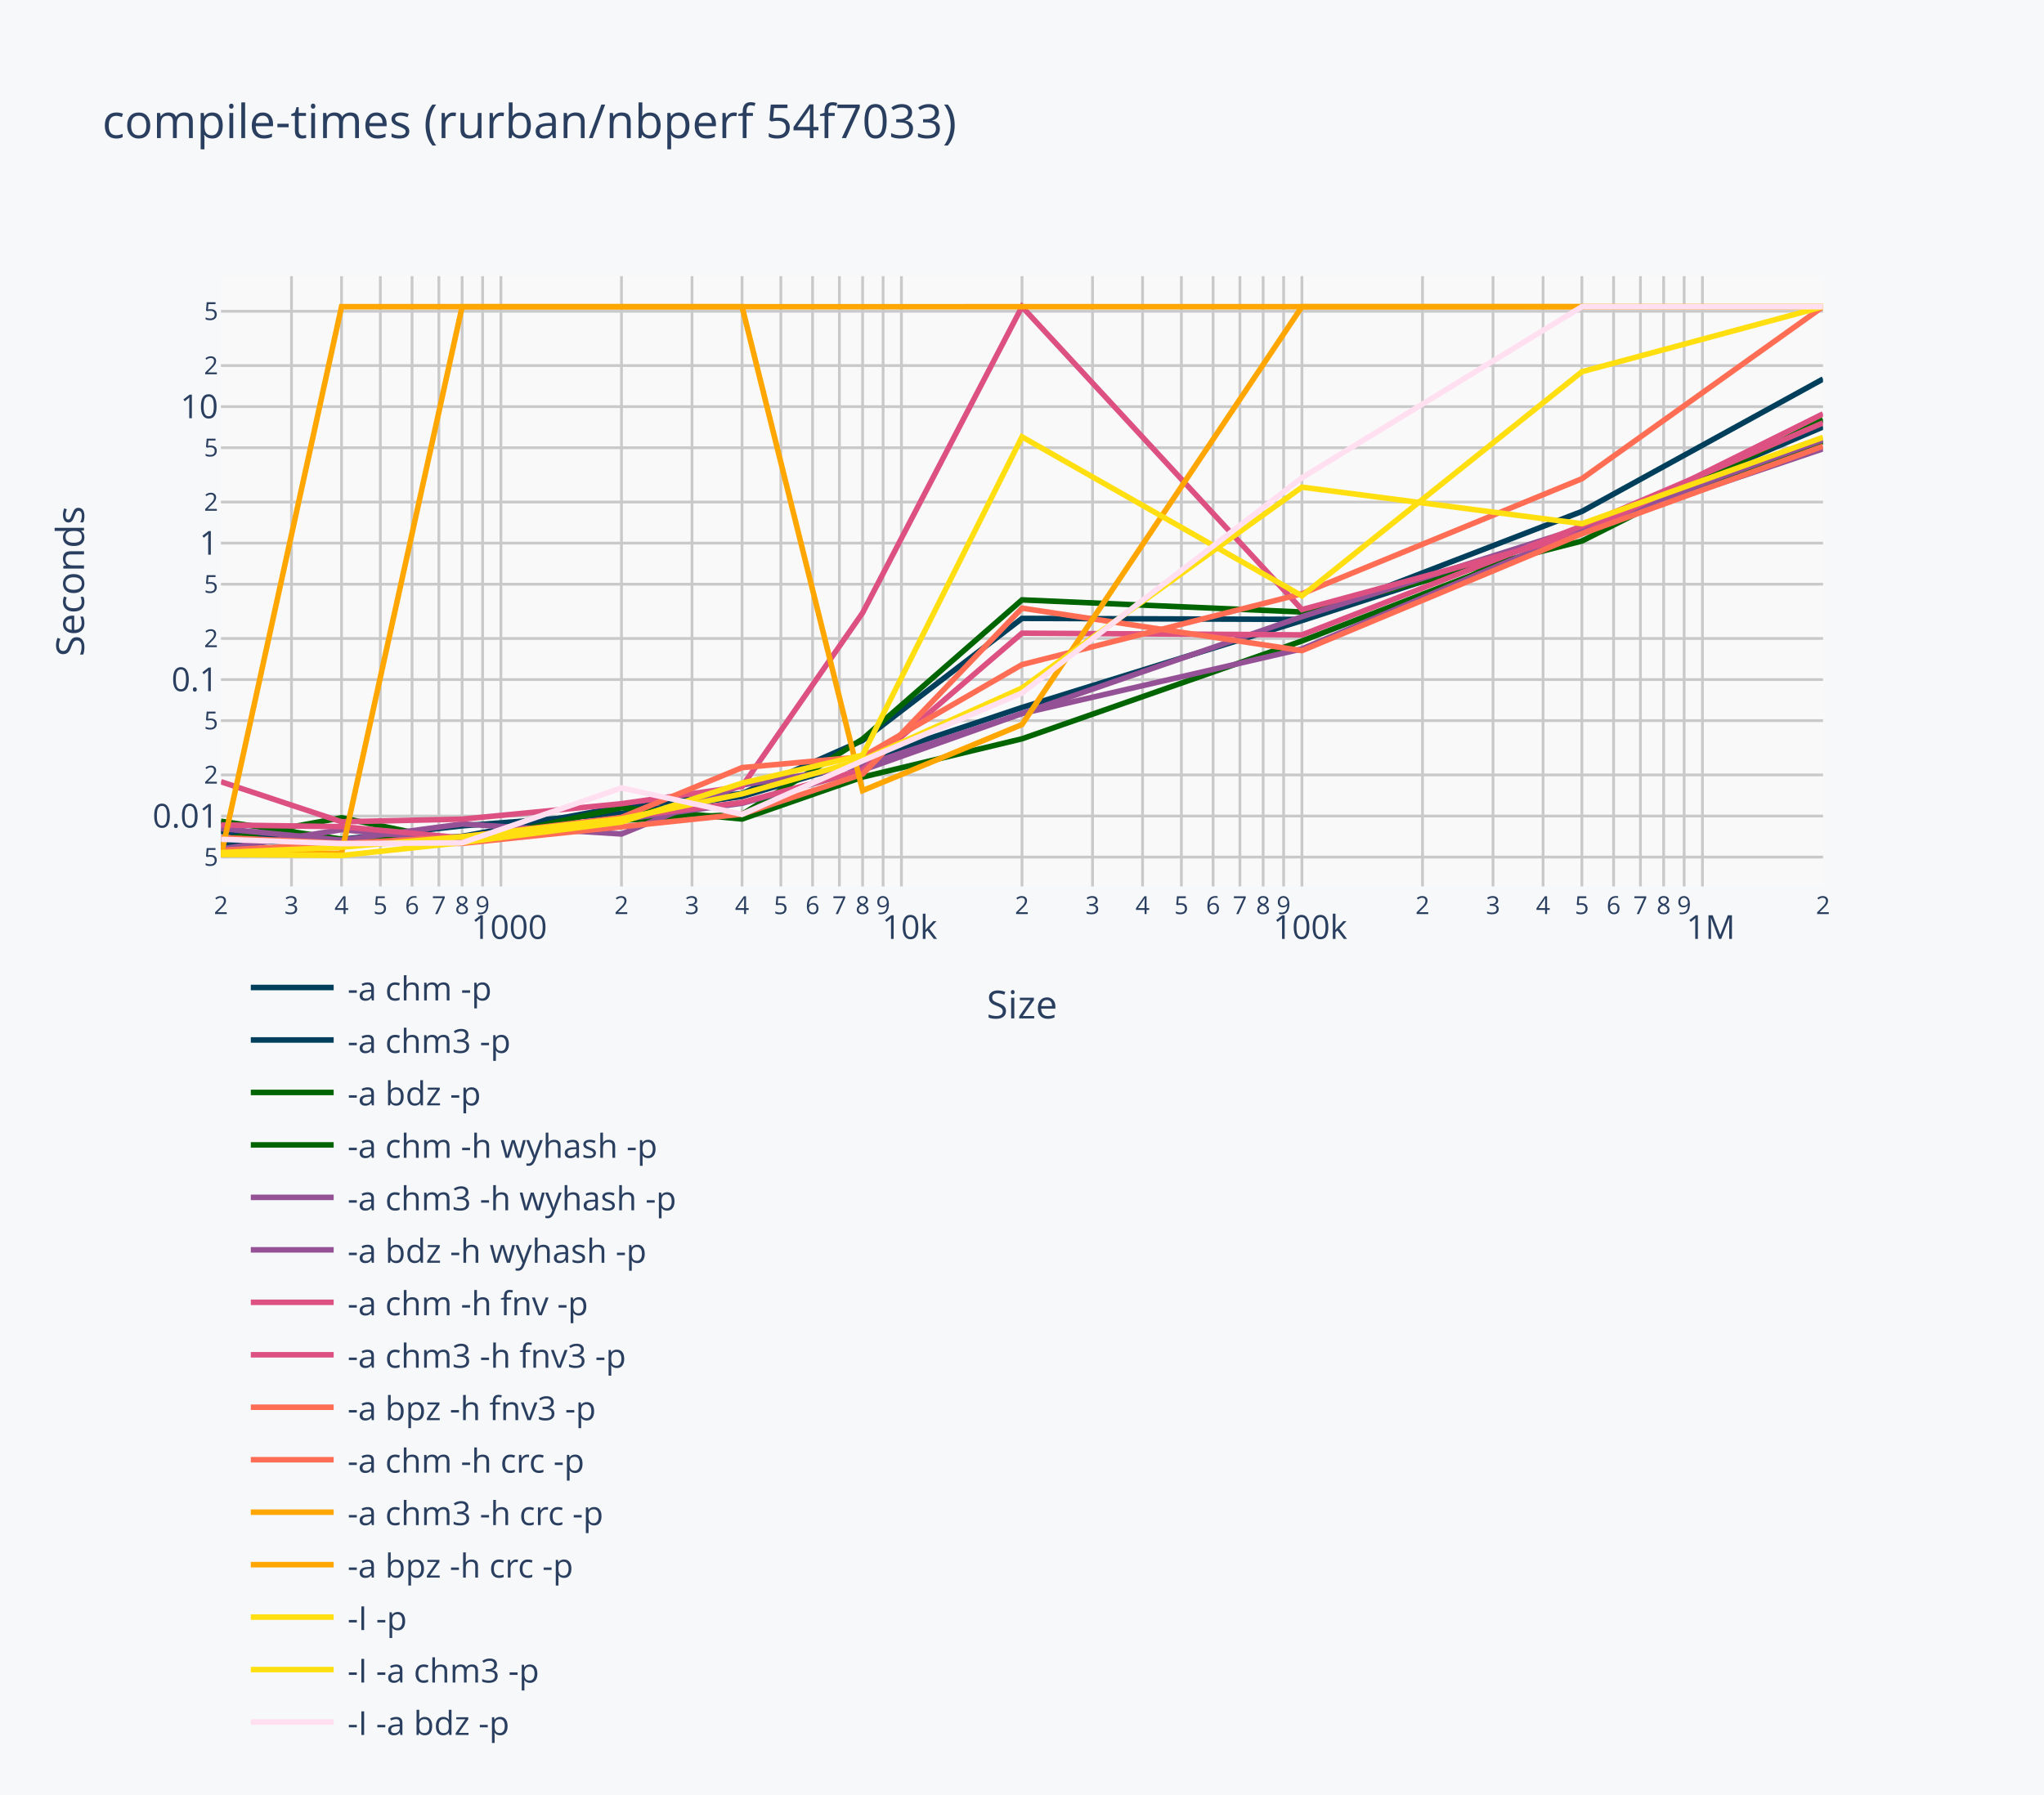
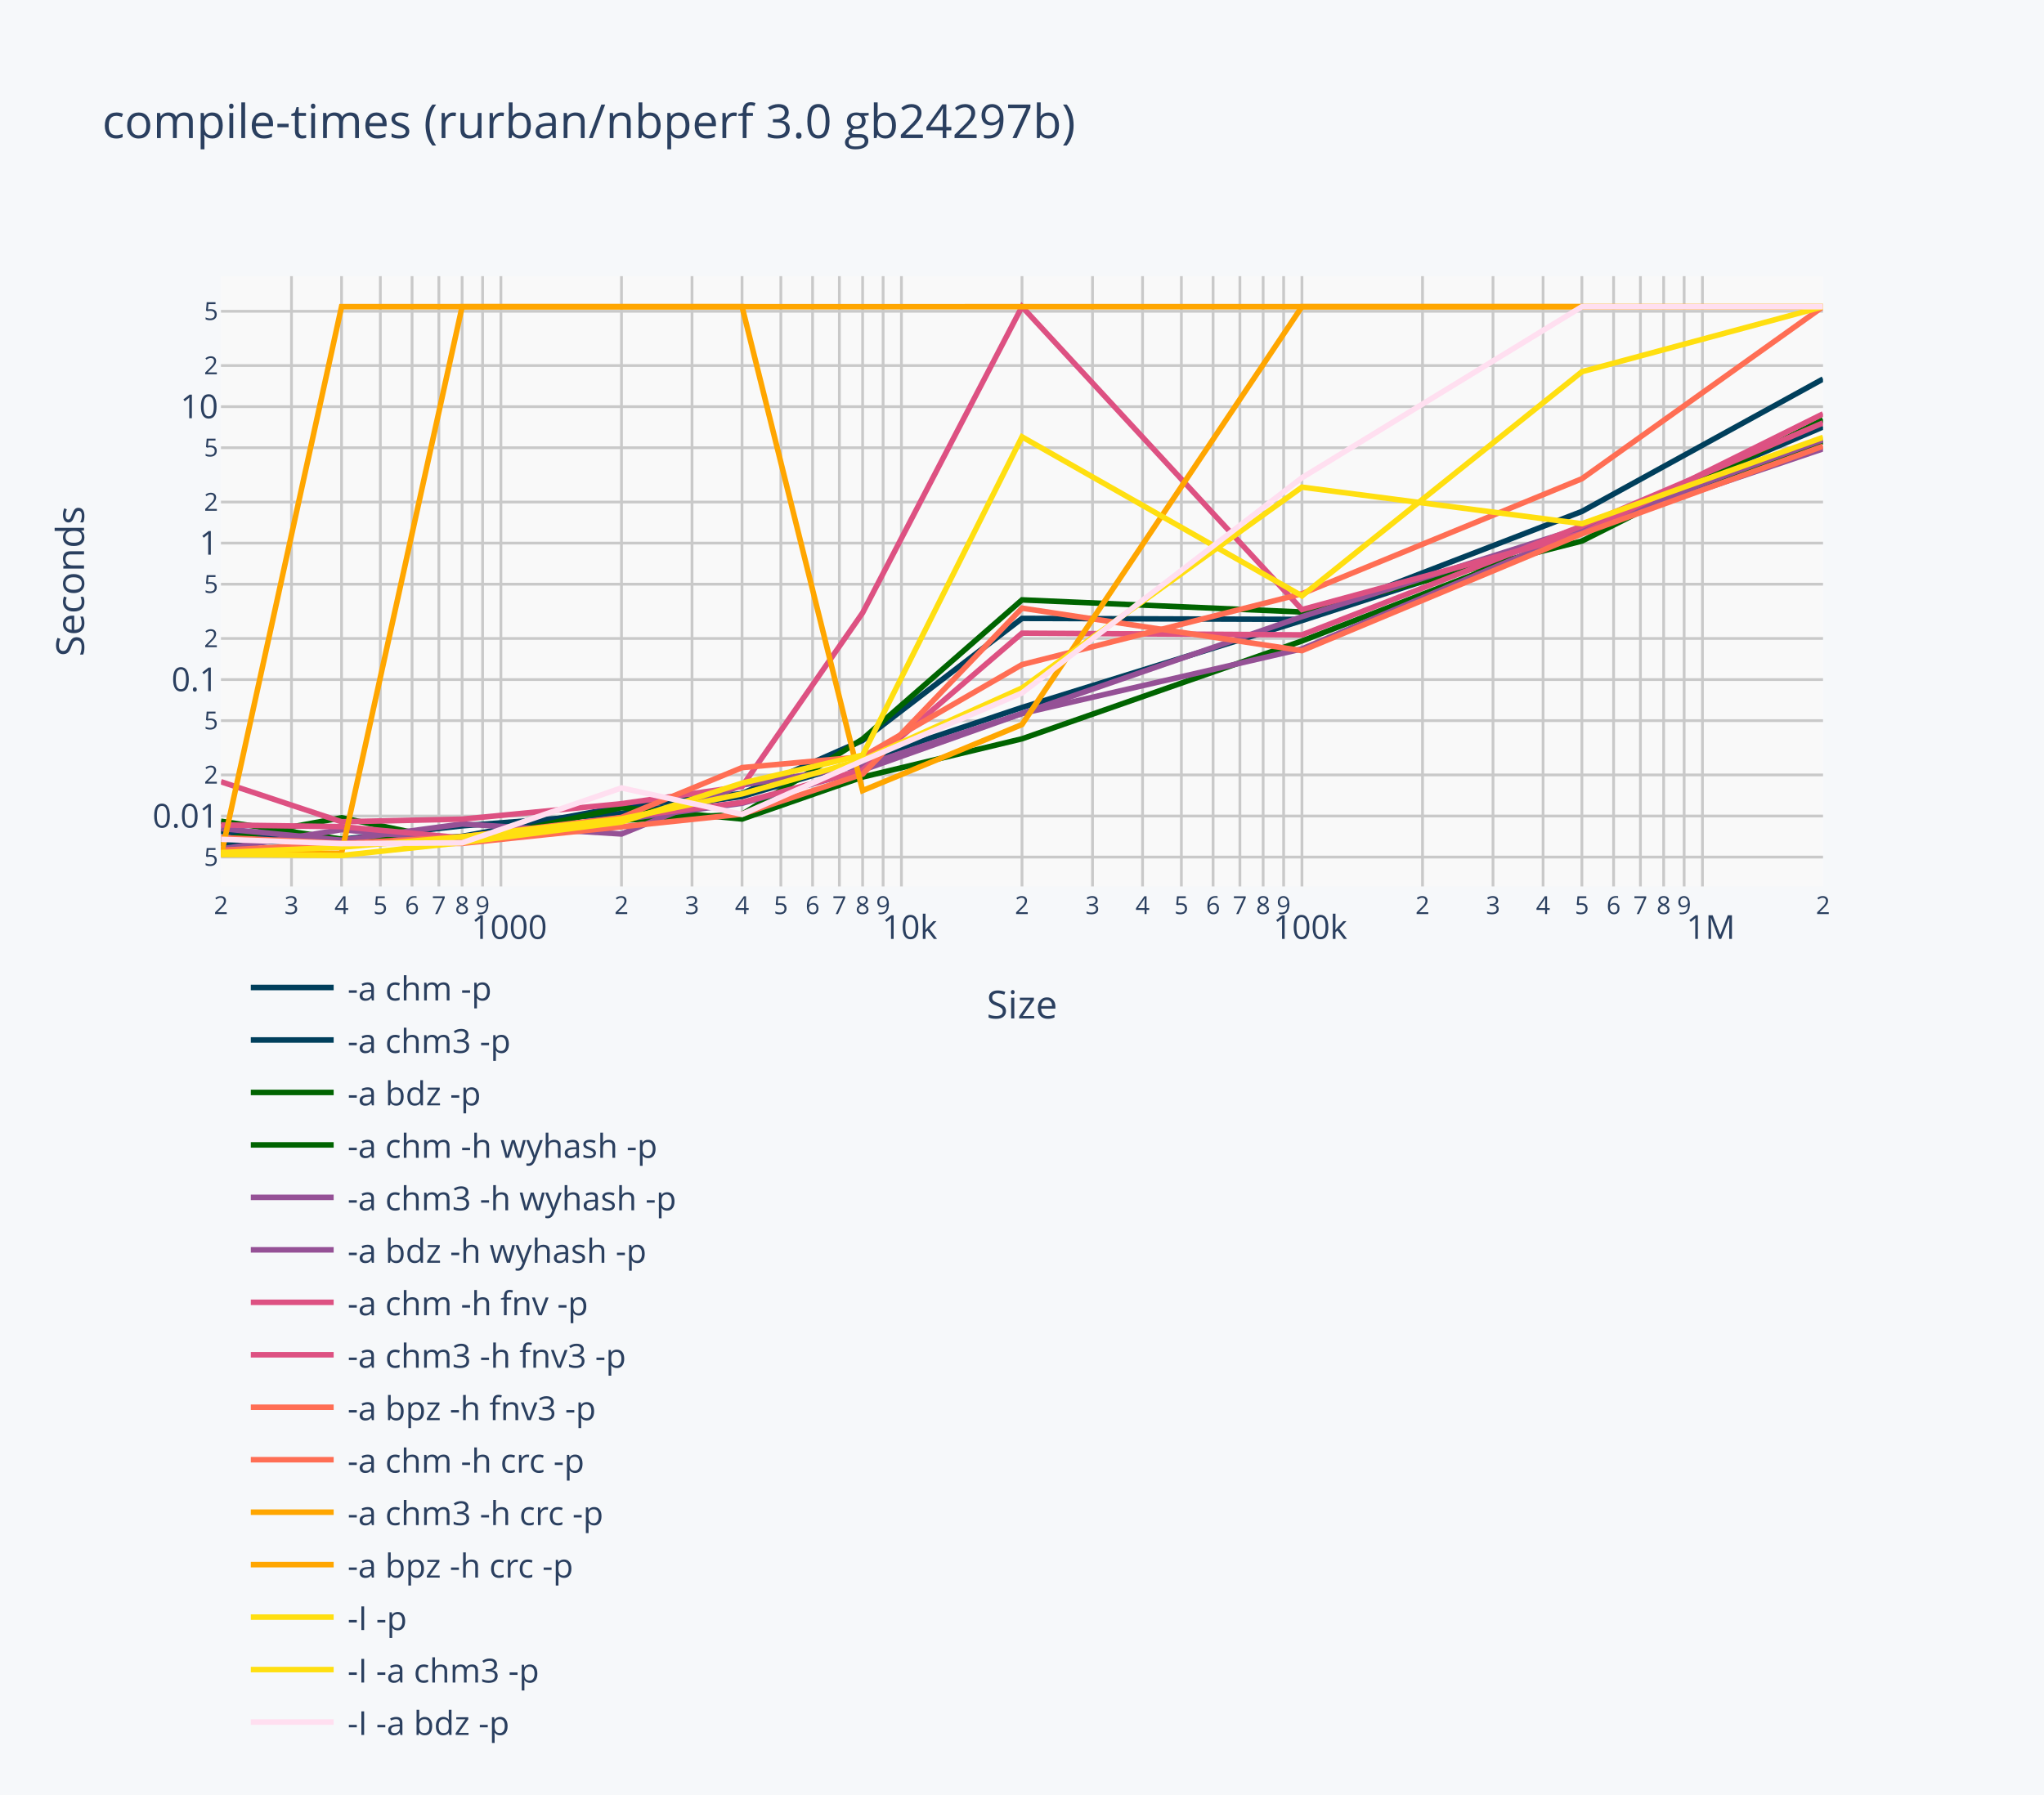
<svg xmlns="http://www.w3.org/2000/svg" class="main-svg" width="740" height="650" style="" viewBox="0 0 740 650">
  <rect x="0" y="0" width="740" height="650" style="fill: rgb(246, 248, 250); fill-opacity: 1;" />
-   <defs id="defs-70b82c">
+   <defs id="defs-db026e">
    <g class="clips">
-       <clipPath id="clip70b82cxyplot" class="plotclip">
+       <clipPath id="clipdb026exyplot" class="plotclip">
        <rect width="580" height="221" />
      </clipPath>
-       <clipPath class="axesclip" id="clip70b82cx">
+       <clipPath class="axesclip" id="clipdb026ex">
        <rect x="80" y="0" width="580" height="650" />
      </clipPath>
-       <clipPath class="axesclip" id="clip70b82cy">
+       <clipPath class="axesclip" id="clipdb026ey">
        <rect x="0" y="100" width="740" height="221" />
      </clipPath>
-       <clipPath class="axesclip" id="clip70b82cxy">
+       <clipPath class="axesclip" id="clipdb026exy">
        <rect x="80" y="100" width="580" height="221" />
      </clipPath>
    </g>
    <g class="gradients" />
    <g class="patterns" />
  </defs>
  <g class="bglayer">
    <rect class="bg" x="80" y="100" width="580" height="221" style="fill: rgb(249, 249, 249); fill-opacity: 1; stroke-width: 0;" />
  </g>
  <g class="layer-below">
    <g class="imagelayer" />
    <g class="shapelayer" />
  </g>
  <g class="cartesianlayer">
    <g class="subplot xy">
      <g class="layer-subplot">
        <g class="shapelayer" />
        <g class="imagelayer" />
      </g>
      <g class="minor-gridlayer">
        <g class="x" />
        <g class="y" />
      </g>
      <g class="gridlayer">
        <g class="x">
          <path class="xgrid crisp" transform="translate(105.53,0)" d="M0,100v221" style="stroke: rgb(201, 201, 201); stroke-opacity: 1; stroke-width: 1px;" />
          <path class="xgrid crisp" transform="translate(123.65,0)" d="M0,100v221" style="stroke: rgb(201, 201, 201); stroke-opacity: 1; stroke-width: 1px;" />
          <path class="xgrid crisp" transform="translate(137.7,0)" d="M0,100v221" style="stroke: rgb(201, 201, 201); stroke-opacity: 1; stroke-width: 1px;" />
          <path class="xgrid crisp" transform="translate(149.18,0)" d="M0,100v221" style="stroke: rgb(201, 201, 201); stroke-opacity: 1; stroke-width: 1px;" />
          <path class="xgrid crisp" transform="translate(158.89,0)" d="M0,100v221" style="stroke: rgb(201, 201, 201); stroke-opacity: 1; stroke-width: 1px;" />
          <path class="xgrid crisp" transform="translate(167.3,0)" d="M0,100v221" style="stroke: rgb(201, 201, 201); stroke-opacity: 1; stroke-width: 1px;" />
          <path class="xgrid crisp" transform="translate(174.72,0)" d="M0,100v221" style="stroke: rgb(201, 201, 201); stroke-opacity: 1; stroke-width: 1px;" />
          <path class="xgrid crisp" transform="translate(181.35,0)" d="M0,100v221" style="stroke: rgb(201, 201, 201); stroke-opacity: 1; stroke-width: 1px;" />
          <path class="xgrid crisp" transform="translate(225,0)" d="M0,100v221" style="stroke: rgb(201, 201, 201); stroke-opacity: 1; stroke-width: 1px;" />
          <path class="xgrid crisp" transform="translate(250.53,0)" d="M0,100v221" style="stroke: rgb(201, 201, 201); stroke-opacity: 1; stroke-width: 1px;" />
          <path class="xgrid crisp" transform="translate(268.65,0)" d="M0,100v221" style="stroke: rgb(201, 201, 201); stroke-opacity: 1; stroke-width: 1px;" />
          <path class="xgrid crisp" transform="translate(282.7,0)" d="M0,100v221" style="stroke: rgb(201, 201, 201); stroke-opacity: 1; stroke-width: 1px;" />
          <path class="xgrid crisp" transform="translate(294.18,0)" d="M0,100v221" style="stroke: rgb(201, 201, 201); stroke-opacity: 1; stroke-width: 1px;" />
          <path class="xgrid crisp" transform="translate(303.89,0)" d="M0,100v221" style="stroke: rgb(201, 201, 201); stroke-opacity: 1; stroke-width: 1px;" />
          <path class="xgrid crisp" transform="translate(312.3,0)" d="M0,100v221" style="stroke: rgb(201, 201, 201); stroke-opacity: 1; stroke-width: 1px;" />
          <path class="xgrid crisp" transform="translate(319.72,0)" d="M0,100v221" style="stroke: rgb(201, 201, 201); stroke-opacity: 1; stroke-width: 1px;" />
          <path class="xgrid crisp" transform="translate(326.35,0)" d="M0,100v221" style="stroke: rgb(201, 201, 201); stroke-opacity: 1; stroke-width: 1px;" />
          <path class="xgrid crisp" transform="translate(370,0)" d="M0,100v221" style="stroke: rgb(201, 201, 201); stroke-opacity: 1; stroke-width: 1px;" />
          <path class="xgrid crisp" transform="translate(395.53,0)" d="M0,100v221" style="stroke: rgb(201, 201, 201); stroke-opacity: 1; stroke-width: 1px;" />
          <path class="xgrid crisp" transform="translate(413.65,0)" d="M0,100v221" style="stroke: rgb(201, 201, 201); stroke-opacity: 1; stroke-width: 1px;" />
          <path class="xgrid crisp" transform="translate(427.7,0)" d="M0,100v221" style="stroke: rgb(201, 201, 201); stroke-opacity: 1; stroke-width: 1px;" />
          <path class="xgrid crisp" transform="translate(439.18,0)" d="M0,100v221" style="stroke: rgb(201, 201, 201); stroke-opacity: 1; stroke-width: 1px;" />
          <path class="xgrid crisp" transform="translate(448.89,0)" d="M0,100v221" style="stroke: rgb(201, 201, 201); stroke-opacity: 1; stroke-width: 1px;" />
          <path class="xgrid crisp" transform="translate(457.3,0)" d="M0,100v221" style="stroke: rgb(201, 201, 201); stroke-opacity: 1; stroke-width: 1px;" />
          <path class="xgrid crisp" transform="translate(464.72,0)" d="M0,100v221" style="stroke: rgb(201, 201, 201); stroke-opacity: 1; stroke-width: 1px;" />
          <path class="xgrid crisp" transform="translate(471.35,0)" d="M0,100v221" style="stroke: rgb(201, 201, 201); stroke-opacity: 1; stroke-width: 1px;" />
          <path class="xgrid crisp" transform="translate(515,0)" d="M0,100v221" style="stroke: rgb(201, 201, 201); stroke-opacity: 1; stroke-width: 1px;" />
          <path class="xgrid crisp" transform="translate(540.53,0)" d="M0,100v221" style="stroke: rgb(201, 201, 201); stroke-opacity: 1; stroke-width: 1px;" />
          <path class="xgrid crisp" transform="translate(558.65,0)" d="M0,100v221" style="stroke: rgb(201, 201, 201); stroke-opacity: 1; stroke-width: 1px;" />
          <path class="xgrid crisp" transform="translate(572.7,0)" d="M0,100v221" style="stroke: rgb(201, 201, 201); stroke-opacity: 1; stroke-width: 1px;" />
          <path class="xgrid crisp" transform="translate(584.18,0)" d="M0,100v221" style="stroke: rgb(201, 201, 201); stroke-opacity: 1; stroke-width: 1px;" />
          <path class="xgrid crisp" transform="translate(593.89,0)" d="M0,100v221" style="stroke: rgb(201, 201, 201); stroke-opacity: 1; stroke-width: 1px;" />
          <path class="xgrid crisp" transform="translate(602.3,0)" d="M0,100v221" style="stroke: rgb(201, 201, 201); stroke-opacity: 1; stroke-width: 1px;" />
          <path class="xgrid crisp" transform="translate(609.72,0)" d="M0,100v221" style="stroke: rgb(201, 201, 201); stroke-opacity: 1; stroke-width: 1px;" />
          <path class="xgrid crisp" transform="translate(616.35,0)" d="M0,100v221" style="stroke: rgb(201, 201, 201); stroke-opacity: 1; stroke-width: 1px;" />
        </g>
        <g class="y">
          <path class="ygrid crisp" transform="translate(0,310.37)" d="M80,0h580" style="stroke: rgb(201, 201, 201); stroke-opacity: 1; stroke-width: 1px;" />
          <path class="ygrid crisp" transform="translate(0,295.5)" d="M80,0h580" style="stroke: rgb(201, 201, 201); stroke-opacity: 1; stroke-width: 1px;" />
          <path class="ygrid crisp" transform="translate(0,280.62)" d="M80,0h580" style="stroke: rgb(201, 201, 201); stroke-opacity: 1; stroke-width: 1px;" />
          <path class="ygrid crisp" transform="translate(0,260.96)" d="M80,0h580" style="stroke: rgb(201, 201, 201); stroke-opacity: 1; stroke-width: 1px;" />
          <path class="ygrid crisp" transform="translate(0,246.09)" d="M80,0h580" style="stroke: rgb(201, 201, 201); stroke-opacity: 1; stroke-width: 1px;" />
          <path class="ygrid crisp" transform="translate(0,231.21)" d="M80,0h580" style="stroke: rgb(201, 201, 201); stroke-opacity: 1; stroke-width: 1px;" />
          <path class="ygrid crisp" transform="translate(0,211.55)" d="M80,0h580" style="stroke: rgb(201, 201, 201); stroke-opacity: 1; stroke-width: 1px;" />
          <path class="ygrid crisp" transform="translate(0,196.67)" d="M80,0h580" style="stroke: rgb(201, 201, 201); stroke-opacity: 1; stroke-width: 1px;" />
          <path class="ygrid crisp" transform="translate(0,181.8)" d="M80,0h580" style="stroke: rgb(201, 201, 201); stroke-opacity: 1; stroke-width: 1px;" />
          <path class="ygrid crisp" transform="translate(0,162.13)" d="M80,0h580" style="stroke: rgb(201, 201, 201); stroke-opacity: 1; stroke-width: 1px;" />
          <path class="ygrid crisp" transform="translate(0,147.26)" d="M80,0h580" style="stroke: rgb(201, 201, 201); stroke-opacity: 1; stroke-width: 1px;" />
          <path class="ygrid crisp" transform="translate(0,132.38)" d="M80,0h580" style="stroke: rgb(201, 201, 201); stroke-opacity: 1; stroke-width: 1px;" />
          <path class="ygrid crisp" transform="translate(0,112.72)" d="M80,0h580" style="stroke: rgb(201, 201, 201); stroke-opacity: 1; stroke-width: 1px;" />
        </g>
      </g>
      <g class="zerolinelayer" />
      <path class="xlines-below" />
      <path class="ylines-below" />
      <g class="overlines-below" />
      <g class="xaxislayer-below" />
      <g class="yaxislayer-below" />
      <g class="overaxes-below" />
-       <g class="plot" transform="translate(80,100)" clip-path="url(#clip70b82cxyplot)">
+       <g class="plot" transform="translate(80,100)" clip-path="url(#clipdb026exyplot)">
        <g class="scatterlayer mlayer">
-           <g class="trace scatter trace1336d1" style="stroke-miterlimit: 2; opacity: 1;">
+           <g class="trace scatter trace6085b1" style="stroke-miterlimit: 2; opacity: 1;">
            <g class="fills" />
            <g class="errorbars" />
            <g class="lines">
              <path class="js-line" d="M0,201.08L43.65,206.13L87.3,202.86L145,192.16L188.65,187.35L232.3,168.13L290,123.94L391.35,124.3L492.7,85.2L580,37.25" style="vector-effect: non-scaling-stroke; fill: none; stroke: rgb(0, 63, 92); stroke-opacity: 1; stroke-width: 2px; opacity: 1;" />
            </g>
            <g class="points" />
            <g class="text" />
          </g>
-           <g class="trace scatter trace19c25e" style="stroke-miterlimit: 2; opacity: 1;">
+           <g class="trace scatter trace793ecc" style="stroke-miterlimit: 2; opacity: 1;">
            <g class="fills" />
            <g class="errorbars" />
            <g class="lines">
              <path class="js-line" d="M0,205.37L43.65,203.92L87.3,199.06L145,194.57L188.65,188.41L232.3,175.47L290,156.2L391.35,124.73L492.7,91.83L580,54.6" style="vector-effect: non-scaling-stroke; fill: none; stroke: rgb(0, 63, 92); stroke-opacity: 1; stroke-width: 2px; opacity: 1;" />
            </g>
            <g class="points" />
            <g class="text" />
          </g>
-           <g class="trace scatter traceafb283" style="stroke-miterlimit: 2; opacity: 1;">
+           <g class="trace scatter trace27240a" style="stroke-miterlimit: 2; opacity: 1;">
            <g class="fills" />
            <g class="errorbars" />
            <g class="lines">
              <path class="js-line" d="M0,204.16L43.65,196.13L87.3,205.14L145,192.47L188.65,196.59L232.3,181.39L290,167.54L391.35,132.11L492.7,92.89L580,59.89" style="vector-effect: non-scaling-stroke; fill: none; stroke: rgb(0, 100, 0); stroke-opacity: 1; stroke-width: 2px; opacity: 1;" />
            </g>
            <g class="points" />
            <g class="text" />
          </g>
-           <g class="trace scatter tracec0f409" style="stroke-miterlimit: 2; opacity: 1;">
+           <g class="trace scatter trace3dd069" style="stroke-miterlimit: 2; opacity: 1;">
            <g class="fills" />
            <g class="errorbars" />
            <g class="lines">
              <path class="js-line" d="M0,197.39L43.65,203.87L87.3,204.16L145,197.02L188.65,194.89L232.3,167.62L290,117.23L391.35,121.63L492.7,95.93L580,51.97" style="vector-effect: non-scaling-stroke; fill: none; stroke: rgb(0, 100, 0); stroke-opacity: 1; stroke-width: 2px; opacity: 1;" />
            </g>
            <g class="points" />
            <g class="text" />
          </g>
-           <g class="trace scatter trace5cc087" style="stroke-miterlimit: 2; opacity: 1;">
+           <g class="trace scatter tracea6bea7" style="stroke-miterlimit: 2; opacity: 1;">
            <g class="fills" />
            <g class="errorbars" />
            <g class="lines">
              <path class="js-line" d="M0,207.47L43.65,200.44L87.3,204.57L188.65,190.88L232.3,178.88L290,158.38L391.35,123.32L492.7,91.07L580,59.25" style="vector-effect: non-scaling-stroke; fill: none; stroke: rgb(149, 81, 150); stroke-opacity: 1; stroke-width: 2px; opacity: 1;" />
            </g>
            <g class="points" />
            <g class="text" />
          </g>
-           <g class="trace scatter tracec40f2b" style="stroke-miterlimit: 2; opacity: 1;">
+           <g class="trace scatter trace6c1734" style="stroke-miterlimit: 2; opacity: 1;">
            <g class="fills" />
            <g class="errorbars" />
            <g class="lines">
              <path class="js-line" d="M0,200.06L43.65,204.25L87.3,198.39L145,202.01L188.65,184.27L232.3,177.34L290,158.38L391.35,134.98L492.7,92L580,62.52" style="vector-effect: non-scaling-stroke; fill: none; stroke: rgb(149, 81, 150); stroke-opacity: 1; stroke-width: 2px; opacity: 1;" />
            </g>
            <g class="points" />
            <g class="text" />
          </g>
-           <g class="trace scatter trace1d6ad1" style="stroke-miterlimit: 2; opacity: 1;">
+           <g class="trace scatter trace94be6e" style="stroke-miterlimit: 2; opacity: 1;">
            <g class="fills" />
            <g class="errorbars" />
            <g class="lines">
              <path class="js-line" d="M0,183.08L43.65,197.59L87.3,196.63L145,191.04L188.65,184.81L232.3,121.92L290,11.06L391.35,120.75L492.7,93.21L580,49.87" style="vector-effect: non-scaling-stroke; fill: none; stroke: rgb(221, 81, 130); stroke-opacity: 1; stroke-width: 2px; opacity: 1;" />
            </g>
            <g class="points" />
            <g class="text" />
          </g>
-           <g class="trace scatter tracedf94cb" style="stroke-miterlimit: 2; opacity: 1;">
+           <g class="trace scatter trace5f3f4d" style="stroke-miterlimit: 2; opacity: 1;">
            <g class="fills" />
            <g class="errorbars" />
            <g class="lines">
              <path class="js-line" d="M0,198.74L43.65,199.36L87.3,203.42L188.65,190.58L232.3,178.81L290,129.29L391.35,129.9L492.7,90.48L580,53.15" style="vector-effect: non-scaling-stroke; fill: none; stroke: rgb(221, 81, 130); stroke-opacity: 1; stroke-width: 2px; opacity: 1;" />
            </g>
            <g class="points" />
            <g class="text" />
          </g>
-           <g class="trace scatter trace3963e8" style="stroke-miterlimit: 2; opacity: 1;">
+           <g class="trace scatter tracef475b6" style="stroke-miterlimit: 2; opacity: 1;">
            <g class="fills" />
            <g class="errorbars" />
            <g class="lines">
              <path class="js-line" d="M0,203.3L43.65,205.35L87.3,205.42L188.65,194.83L232.3,180.34L290,120.23L391.35,135.62L492.7,93.31L580,61.58" style="vector-effect: non-scaling-stroke; fill: none; stroke: rgb(255, 110, 84); stroke-opacity: 1; stroke-width: 2px; opacity: 1;" />
            </g>
            <g class="points" />
            <g class="text" />
          </g>
-           <g class="trace scatter tracee119cc" style="stroke-miterlimit: 2; opacity: 1;">
+           <g class="trace scatter trace14ea35" style="stroke-miterlimit: 2; opacity: 1;">
            <g class="fills" />
            <g class="errorbars" />
            <g class="lines">
              <path class="js-line" d="M0,207.92L87.3,203L145,196.01L188.65,177.97L232.3,174.03L290,140.67L391.35,115.01L492.7,73.36L580,11.05" style="vector-effect: non-scaling-stroke; fill: none; stroke: rgb(255, 110, 84); stroke-opacity: 1; stroke-width: 2px; opacity: 1;" />
            </g>
            <g class="points" />
            <g class="text" />
          </g>
-           <g class="trace scatter tracef0ba49" style="stroke-miterlimit: 2; opacity: 1;">
+           <g class="trace scatter tracefe7031" style="stroke-miterlimit: 2; opacity: 1;">
            <g class="fills" />
            <g class="errorbars" />
            <g class="lines">
              <path class="js-line" d="M0,209.95L43.65,11.06L87.3,11.06L188.65,11.06L232.3,186.29L290,162.37L391.35,11.06L580,11.05" style="vector-effect: non-scaling-stroke; fill: none; stroke: rgb(255, 166, 0); stroke-opacity: 1; stroke-width: 2px; opacity: 1;" />
            </g>
            <g class="points" />
            <g class="text" />
          </g>
-           <g class="trace scatter trace9cd72c" style="stroke-miterlimit: 2; opacity: 1;">
+           <g class="trace scatter tracee79858" style="stroke-miterlimit: 2; opacity: 1;">
            <g class="fills" />
            <g class="errorbars" />
            <g class="lines">
              <path class="js-line" d="M0,209.41L43.65,208.97L87.3,11.07L580,11.05" style="vector-effect: non-scaling-stroke; fill: none; stroke: rgb(255, 166, 0); stroke-opacity: 1; stroke-width: 2px; opacity: 1;" />
            </g>
            <g class="points" />
            <g class="text" />
          </g>
-           <g class="trace scatter trace94fa88" style="stroke-miterlimit: 2; opacity: 1;">
+           <g class="trace scatter tracef61201" style="stroke-miterlimit: 2; opacity: 1;">
            <g class="fills" />
            <g class="errorbars" />
            <g class="lines">
              <path class="js-line" d="M0,209.41L43.65,209.79L87.3,205.11L145,197.68L188.65,183.59L232.3,173.44L290,58.2L391.35,115.78L492.7,34.61L580,11.06" style="vector-effect: non-scaling-stroke; fill: none; stroke: rgb(255, 223, 16); stroke-opacity: 1; stroke-width: 2px; opacity: 1;" />
            </g>
            <g class="points" />
            <g class="text" />
          </g>
-           <g class="trace scatter trace28746c" style="stroke-miterlimit: 2; opacity: 1;">
+           <g class="trace scatter trace98a277" style="stroke-miterlimit: 2; opacity: 1;">
            <g class="fills" />
            <g class="errorbars" />
            <g class="lines">
              <path class="js-line" d="M0,208.74L43.65,206.79L87.3,203L145,196.51L188.65,187.47L232.3,175.18L290,149.15L391.35,76.41L492.7,89.65L580,58.38" style="vector-effect: non-scaling-stroke; fill: none; stroke: rgb(255, 223, 16); stroke-opacity: 1; stroke-width: 2px; opacity: 1;" />
            </g>
            <g class="points" />
            <g class="text" />
          </g>
-           <g class="trace scatter traceecc875" style="stroke-miterlimit: 2; opacity: 1;">
+           <g class="trace scatter trace08003e" style="stroke-miterlimit: 2; opacity: 1;">
            <g class="fills" />
            <g class="errorbars" />
            <g class="lines">
              <path class="js-line" d="M0,203.93L43.65,205.49L87.3,205.21L145,185.33L188.65,194.9L232.3,175.49L290,150.96L391.35,73L492.7,11.06L580,11.06" style="vector-effect: non-scaling-stroke; fill: none; stroke: rgb(255, 223, 240); stroke-opacity: 1; stroke-width: 2px; opacity: 1;" />
            </g>
            <g class="points" />
            <g class="text" />
          </g>
        </g>
      </g>
      <g class="overplot" />
      <path class="xlines-above crisp" d="M0,0" style="fill: none;" />
      <path class="ylines-above crisp" d="M0,0" style="fill: none;" />
      <g class="overlines-above" />
      <g class="xaxislayer-above">
        <g class="xtick">
          <text text-anchor="middle" x="0" y="331" transform="translate(80,0)" style="font-family: 'Open Sans', verdana, arial, sans-serif; font-size: 9px; fill: rgb(42, 63, 95); fill-opacity: 1; white-space: pre; opacity: 1;">2</text>
        </g>
        <g class="xtick">
          <text text-anchor="middle" x="0" y="331" style="font-family: 'Open Sans', verdana, arial, sans-serif; font-size: 9px; fill: rgb(42, 63, 95); fill-opacity: 1; white-space: pre; opacity: 1;" transform="translate(105.53,0)">3</text>
        </g>
        <g class="xtick">
          <text text-anchor="middle" x="0" y="331" style="font-family: 'Open Sans', verdana, arial, sans-serif; font-size: 9px; fill: rgb(42, 63, 95); fill-opacity: 1; white-space: pre; opacity: 1;" transform="translate(123.65,0)">4</text>
        </g>
        <g class="xtick">
          <text text-anchor="middle" x="0" y="331" style="font-family: 'Open Sans', verdana, arial, sans-serif; font-size: 9px; fill: rgb(42, 63, 95); fill-opacity: 1; white-space: pre; opacity: 1;" transform="translate(137.7,0)">5</text>
        </g>
        <g class="xtick">
          <text text-anchor="middle" x="0" y="331" style="font-family: 'Open Sans', verdana, arial, sans-serif; font-size: 9px; fill: rgb(42, 63, 95); fill-opacity: 1; white-space: pre; opacity: 1;" transform="translate(149.18,0)">6</text>
        </g>
        <g class="xtick">
          <text text-anchor="middle" x="0" y="331" style="font-family: 'Open Sans', verdana, arial, sans-serif; font-size: 9px; fill: rgb(42, 63, 95); fill-opacity: 1; white-space: pre; opacity: 1;" transform="translate(158.89,0)">7</text>
        </g>
        <g class="xtick">
          <text text-anchor="middle" x="0" y="331" style="font-family: 'Open Sans', verdana, arial, sans-serif; font-size: 9px; fill: rgb(42, 63, 95); fill-opacity: 1; white-space: pre; opacity: 1;" transform="translate(167.3,0)">8</text>
        </g>
        <g class="xtick">
          <text text-anchor="middle" x="0" y="331" style="font-family: 'Open Sans', verdana, arial, sans-serif; font-size: 9px; fill: rgb(42, 63, 95); fill-opacity: 1; white-space: pre; opacity: 1;" transform="translate(174.72,0)">9</text>
        </g>
        <g class="xtick">
          <text text-anchor="middle" x="3" y="340" style="font-family: 'Open Sans', verdana, arial, sans-serif; font-size: 12px; fill: rgb(42, 63, 95); fill-opacity: 1; white-space: pre; opacity: 1;" transform="translate(181.35,0)">1000</text>
        </g>
        <g class="xtick">
          <text text-anchor="middle" x="0" y="331" style="font-family: 'Open Sans', verdana, arial, sans-serif; font-size: 9px; fill: rgb(42, 63, 95); fill-opacity: 1; white-space: pre; opacity: 1;" transform="translate(225,0)">2</text>
        </g>
        <g class="xtick">
          <text text-anchor="middle" x="0" y="331" style="font-family: 'Open Sans', verdana, arial, sans-serif; font-size: 9px; fill: rgb(42, 63, 95); fill-opacity: 1; white-space: pre; opacity: 1;" transform="translate(250.53,0)">3</text>
        </g>
        <g class="xtick">
          <text text-anchor="middle" x="0" y="331" style="font-family: 'Open Sans', verdana, arial, sans-serif; font-size: 9px; fill: rgb(42, 63, 95); fill-opacity: 1; white-space: pre; opacity: 1;" transform="translate(268.65,0)">4</text>
        </g>
        <g class="xtick">
          <text text-anchor="middle" x="0" y="331" style="font-family: 'Open Sans', verdana, arial, sans-serif; font-size: 9px; fill: rgb(42, 63, 95); fill-opacity: 1; white-space: pre; opacity: 1;" transform="translate(282.7,0)">5</text>
        </g>
        <g class="xtick">
          <text text-anchor="middle" x="0" y="331" style="font-family: 'Open Sans', verdana, arial, sans-serif; font-size: 9px; fill: rgb(42, 63, 95); fill-opacity: 1; white-space: pre; opacity: 1;" transform="translate(294.18,0)">6</text>
        </g>
        <g class="xtick">
          <text text-anchor="middle" x="0" y="331" style="font-family: 'Open Sans', verdana, arial, sans-serif; font-size: 9px; fill: rgb(42, 63, 95); fill-opacity: 1; white-space: pre; opacity: 1;" transform="translate(303.89,0)">7</text>
        </g>
        <g class="xtick">
          <text text-anchor="middle" x="0" y="331" style="font-family: 'Open Sans', verdana, arial, sans-serif; font-size: 9px; fill: rgb(42, 63, 95); fill-opacity: 1; white-space: pre; opacity: 1;" transform="translate(312.3,0)">8</text>
        </g>
        <g class="xtick">
          <text text-anchor="middle" x="0" y="331" style="font-family: 'Open Sans', verdana, arial, sans-serif; font-size: 9px; fill: rgb(42, 63, 95); fill-opacity: 1; white-space: pre; opacity: 1;" transform="translate(319.72,0)">9</text>
        </g>
        <g class="xtick">
          <text text-anchor="middle" x="3" y="340" style="font-family: 'Open Sans', verdana, arial, sans-serif; font-size: 12px; fill: rgb(42, 63, 95); fill-opacity: 1; white-space: pre; opacity: 1;" transform="translate(326.35,0)">10k</text>
        </g>
        <g class="xtick">
          <text text-anchor="middle" x="0" y="331" style="font-family: 'Open Sans', verdana, arial, sans-serif; font-size: 9px; fill: rgb(42, 63, 95); fill-opacity: 1; white-space: pre; opacity: 1;" transform="translate(370,0)">2</text>
        </g>
        <g class="xtick">
          <text text-anchor="middle" x="0" y="331" style="font-family: 'Open Sans', verdana, arial, sans-serif; font-size: 9px; fill: rgb(42, 63, 95); fill-opacity: 1; white-space: pre; opacity: 1;" transform="translate(395.53,0)">3</text>
        </g>
        <g class="xtick">
          <text text-anchor="middle" x="0" y="331" style="font-family: 'Open Sans', verdana, arial, sans-serif; font-size: 9px; fill: rgb(42, 63, 95); fill-opacity: 1; white-space: pre; opacity: 1;" transform="translate(413.65,0)">4</text>
        </g>
        <g class="xtick">
          <text text-anchor="middle" x="0" y="331" style="font-family: 'Open Sans', verdana, arial, sans-serif; font-size: 9px; fill: rgb(42, 63, 95); fill-opacity: 1; white-space: pre; opacity: 1;" transform="translate(427.7,0)">5</text>
        </g>
        <g class="xtick">
          <text text-anchor="middle" x="0" y="331" style="font-family: 'Open Sans', verdana, arial, sans-serif; font-size: 9px; fill: rgb(42, 63, 95); fill-opacity: 1; white-space: pre; opacity: 1;" transform="translate(439.18,0)">6</text>
        </g>
        <g class="xtick">
          <text text-anchor="middle" x="0" y="331" style="font-family: 'Open Sans', verdana, arial, sans-serif; font-size: 9px; fill: rgb(42, 63, 95); fill-opacity: 1; white-space: pre; opacity: 1;" transform="translate(448.89,0)">7</text>
        </g>
        <g class="xtick">
          <text text-anchor="middle" x="0" y="331" style="font-family: 'Open Sans', verdana, arial, sans-serif; font-size: 9px; fill: rgb(42, 63, 95); fill-opacity: 1; white-space: pre; opacity: 1;" transform="translate(457.3,0)">8</text>
        </g>
        <g class="xtick">
          <text text-anchor="middle" x="0" y="331" style="font-family: 'Open Sans', verdana, arial, sans-serif; font-size: 9px; fill: rgb(42, 63, 95); fill-opacity: 1; white-space: pre; opacity: 1;" transform="translate(464.72,0)">9</text>
        </g>
        <g class="xtick">
          <text text-anchor="middle" x="3" y="340" style="font-family: 'Open Sans', verdana, arial, sans-serif; font-size: 12px; fill: rgb(42, 63, 95); fill-opacity: 1; white-space: pre; opacity: 1;" transform="translate(471.35,0)">100k</text>
        </g>
        <g class="xtick">
          <text text-anchor="middle" x="0" y="331" style="font-family: 'Open Sans', verdana, arial, sans-serif; font-size: 9px; fill: rgb(42, 63, 95); fill-opacity: 1; white-space: pre; opacity: 1;" transform="translate(515,0)">2</text>
        </g>
        <g class="xtick">
          <text text-anchor="middle" x="0" y="331" style="font-family: 'Open Sans', verdana, arial, sans-serif; font-size: 9px; fill: rgb(42, 63, 95); fill-opacity: 1; white-space: pre; opacity: 1;" transform="translate(540.53,0)">3</text>
        </g>
        <g class="xtick">
          <text text-anchor="middle" x="0" y="331" style="font-family: 'Open Sans', verdana, arial, sans-serif; font-size: 9px; fill: rgb(42, 63, 95); fill-opacity: 1; white-space: pre; opacity: 1;" transform="translate(558.65,0)">4</text>
        </g>
        <g class="xtick">
          <text text-anchor="middle" x="0" y="331" style="font-family: 'Open Sans', verdana, arial, sans-serif; font-size: 9px; fill: rgb(42, 63, 95); fill-opacity: 1; white-space: pre; opacity: 1;" transform="translate(572.7,0)">5</text>
        </g>
        <g class="xtick">
          <text text-anchor="middle" x="0" y="331" style="font-family: 'Open Sans', verdana, arial, sans-serif; font-size: 9px; fill: rgb(42, 63, 95); fill-opacity: 1; white-space: pre; opacity: 1;" transform="translate(584.18,0)">6</text>
        </g>
        <g class="xtick">
          <text text-anchor="middle" x="0" y="331" style="font-family: 'Open Sans', verdana, arial, sans-serif; font-size: 9px; fill: rgb(42, 63, 95); fill-opacity: 1; white-space: pre; opacity: 1;" transform="translate(593.89,0)">7</text>
        </g>
        <g class="xtick">
          <text text-anchor="middle" x="0" y="331" style="font-family: 'Open Sans', verdana, arial, sans-serif; font-size: 9px; fill: rgb(42, 63, 95); fill-opacity: 1; white-space: pre; opacity: 1;" transform="translate(602.3,0)">8</text>
        </g>
        <g class="xtick">
          <text text-anchor="middle" x="0" y="331" style="font-family: 'Open Sans', verdana, arial, sans-serif; font-size: 9px; fill: rgb(42, 63, 95); fill-opacity: 1; white-space: pre; opacity: 1;" transform="translate(609.72,0)">9</text>
        </g>
        <g class="xtick">
          <text text-anchor="middle" x="3" y="340" style="font-family: 'Open Sans', verdana, arial, sans-serif; font-size: 12px; fill: rgb(42, 63, 95); fill-opacity: 1; white-space: pre; opacity: 1;" transform="translate(616.35,0)">1M</text>
        </g>
        <g class="xtick">
          <text text-anchor="middle" x="0" y="331" style="font-family: 'Open Sans', verdana, arial, sans-serif; font-size: 9px; fill: rgb(42, 63, 95); fill-opacity: 1; white-space: pre; opacity: 1;" transform="translate(660,0)">2</text>
        </g>
      </g>
      <g class="yaxislayer-above">
        <g class="ytick">
          <text text-anchor="end" x="79" y="3.15" transform="translate(0,310.37)" style="font-family: 'Open Sans', verdana, arial, sans-serif; font-size: 9px; fill: rgb(42, 63, 95); fill-opacity: 1; white-space: pre; opacity: 1;">5</text>
        </g>
        <g class="ytick">
          <text text-anchor="end" x="79" y="4.2" style="font-family: 'Open Sans', verdana, arial, sans-serif; font-size: 12px; fill: rgb(42, 63, 95); fill-opacity: 1; white-space: pre; opacity: 1;" transform="translate(0,295.5)">0.01</text>
        </g>
        <g class="ytick">
          <text text-anchor="end" x="79" y="3.15" style="font-family: 'Open Sans', verdana, arial, sans-serif; font-size: 9px; fill: rgb(42, 63, 95); fill-opacity: 1; white-space: pre; opacity: 1;" transform="translate(0,280.62)">2</text>
        </g>
        <g class="ytick">
          <text text-anchor="end" x="79" y="3.15" style="font-family: 'Open Sans', verdana, arial, sans-serif; font-size: 9px; fill: rgb(42, 63, 95); fill-opacity: 1; white-space: pre; opacity: 1;" transform="translate(0,260.96)">5</text>
        </g>
        <g class="ytick">
          <text text-anchor="end" x="79" y="4.2" style="font-family: 'Open Sans', verdana, arial, sans-serif; font-size: 12px; fill: rgb(42, 63, 95); fill-opacity: 1; white-space: pre; opacity: 1;" transform="translate(0,246.09)">0.1</text>
        </g>
        <g class="ytick">
          <text text-anchor="end" x="79" y="3.15" style="font-family: 'Open Sans', verdana, arial, sans-serif; font-size: 9px; fill: rgb(42, 63, 95); fill-opacity: 1; white-space: pre; opacity: 1;" transform="translate(0,231.21)">2</text>
        </g>
        <g class="ytick">
          <text text-anchor="end" x="79" y="3.15" style="font-family: 'Open Sans', verdana, arial, sans-serif; font-size: 9px; fill: rgb(42, 63, 95); fill-opacity: 1; white-space: pre; opacity: 1;" transform="translate(0,211.55)">5</text>
        </g>
        <g class="ytick">
          <text text-anchor="end" x="79" y="4.2" style="font-family: 'Open Sans', verdana, arial, sans-serif; font-size: 12px; fill: rgb(42, 63, 95); fill-opacity: 1; white-space: pre; opacity: 1;" transform="translate(0,196.67)">1</text>
        </g>
        <g class="ytick">
          <text text-anchor="end" x="79" y="3.15" style="font-family: 'Open Sans', verdana, arial, sans-serif; font-size: 9px; fill: rgb(42, 63, 95); fill-opacity: 1; white-space: pre; opacity: 1;" transform="translate(0,181.8)">2</text>
        </g>
        <g class="ytick">
          <text text-anchor="end" x="79" y="3.15" style="font-family: 'Open Sans', verdana, arial, sans-serif; font-size: 9px; fill: rgb(42, 63, 95); fill-opacity: 1; white-space: pre; opacity: 1;" transform="translate(0,162.13)">5</text>
        </g>
        <g class="ytick">
          <text text-anchor="end" x="79" y="4.2" style="font-family: 'Open Sans', verdana, arial, sans-serif; font-size: 12px; fill: rgb(42, 63, 95); fill-opacity: 1; white-space: pre; opacity: 1;" transform="translate(0,147.26)">10</text>
        </g>
        <g class="ytick">
          <text text-anchor="end" x="79" y="3.15" style="font-family: 'Open Sans', verdana, arial, sans-serif; font-size: 9px; fill: rgb(42, 63, 95); fill-opacity: 1; white-space: pre; opacity: 1;" transform="translate(0,132.38)">2</text>
        </g>
        <g class="ytick">
          <text text-anchor="end" x="79" y="3.15" style="font-family: 'Open Sans', verdana, arial, sans-serif; font-size: 9px; fill: rgb(42, 63, 95); fill-opacity: 1; white-space: pre; opacity: 1;" transform="translate(0,112.72)">5</text>
        </g>
      </g>
      <g class="overaxes-above" />
    </g>
  </g>
  <g class="polarlayer" />
  <g class="smithlayer" />
  <g class="ternarylayer" />
  <g class="geolayer" />
  <g class="funnelarealayer" />
  <g class="pielayer" />
  <g class="iciclelayer" />
  <g class="treemaplayer" />
  <g class="sunburstlayer" />
  <g class="glimages" />
-   <defs id="topdefs-70b82c">
+   <defs id="topdefs-db026e">
    <g class="clips" />
-     <clipPath id="legend70b82c">
+     <clipPath id="legenddb026e">
      <rect width="168" height="295" x="0" y="0" />
    </clipPath>
  </defs>
  <g class="layer-above">
    <g class="imagelayer" />
    <g class="shapelayer" />
  </g>
  <g class="infolayer">
    <g class="legend" pointer-events="all" transform="translate(85.8,343.1)">
      <rect class="bg" shape-rendering="crispEdges" width="168" height="295" x="0" y="0" style="stroke: rgb(68, 68, 68); stroke-opacity: 1; fill: rgb(246, 248, 250); fill-opacity: 1; stroke-width: 0px;" />
-       <g class="scrollbox" transform="" clip-path="url(#legend70b82c)">
+       <g class="scrollbox" transform="" clip-path="url(#legenddb026e)">
        <g class="groups">
          <g class="traces" transform="translate(0,14.5)" style="opacity: 1;">
            <text class="legendtext" text-anchor="start" x="40" y="4.68" style="font-family: 'Open Sans', verdana, arial, sans-serif; font-size: 12px; fill: rgb(42, 63, 95); fill-opacity: 1; white-space: pre;"> -a chm -p</text>
            <g class="layers" style="opacity: 1;">
              <g class="legendfill" />
              <g class="legendlines">
                <path class="js-line" d="M5,0h30" style="fill: none; stroke: rgb(0, 63, 92); stroke-opacity: 1; stroke-width: 2px;" />
              </g>
              <g class="legendsymbols">
                <g class="legendpoints" />
              </g>
            </g>
            <rect class="legendtoggle" x="0" y="-9.5" width="162.188" height="19" style="fill: rgb(0, 0, 0); fill-opacity: 0;" />
          </g>
          <g class="traces" transform="translate(0,33.5)" style="opacity: 1;">
            <text class="legendtext" text-anchor="start" x="40" y="4.68" style="font-family: 'Open Sans', verdana, arial, sans-serif; font-size: 12px; fill: rgb(42, 63, 95); fill-opacity: 1; white-space: pre;"> -a chm3 -p</text>
            <g class="layers" style="opacity: 1;">
              <g class="legendfill" />
              <g class="legendlines">
                <path class="js-line" d="M5,0h30" style="fill: none; stroke: rgb(0, 63, 92); stroke-opacity: 1; stroke-width: 2px;" />
              </g>
              <g class="legendsymbols">
                <g class="legendpoints" />
              </g>
            </g>
            <rect class="legendtoggle" x="0" y="-9.5" width="162.188" height="19" style="fill: rgb(0, 0, 0); fill-opacity: 0;" />
          </g>
          <g class="traces" transform="translate(0,52.5)" style="opacity: 1;">
            <text class="legendtext" text-anchor="start" x="40" y="4.68" style="font-family: 'Open Sans', verdana, arial, sans-serif; font-size: 12px; fill: rgb(42, 63, 95); fill-opacity: 1; white-space: pre;"> -a bdz -p</text>
            <g class="layers" style="opacity: 1;">
              <g class="legendfill" />
              <g class="legendlines">
                <path class="js-line" d="M5,0h30" style="fill: none; stroke: rgb(0, 100, 0); stroke-opacity: 1; stroke-width: 2px;" />
              </g>
              <g class="legendsymbols">
                <g class="legendpoints" />
              </g>
            </g>
            <rect class="legendtoggle" x="0" y="-9.5" width="162.188" height="19" style="fill: rgb(0, 0, 0); fill-opacity: 0;" />
          </g>
          <g class="traces" transform="translate(0,71.5)" style="opacity: 1;">
            <text class="legendtext" text-anchor="start" x="40" y="4.68" style="font-family: 'Open Sans', verdana, arial, sans-serif; font-size: 12px; fill: rgb(42, 63, 95); fill-opacity: 1; white-space: pre;"> -a chm -h wyhash -p</text>
            <g class="layers" style="opacity: 1;">
              <g class="legendfill" />
              <g class="legendlines">
                <path class="js-line" d="M5,0h30" style="fill: none; stroke: rgb(0, 100, 0); stroke-opacity: 1; stroke-width: 2px;" />
              </g>
              <g class="legendsymbols">
                <g class="legendpoints" />
              </g>
            </g>
            <rect class="legendtoggle" x="0" y="-9.5" width="162.188" height="19" style="fill: rgb(0, 0, 0); fill-opacity: 0;" />
          </g>
          <g class="traces" transform="translate(0,90.5)" style="opacity: 1;">
            <text class="legendtext" text-anchor="start" x="40" y="4.68" style="font-family: 'Open Sans', verdana, arial, sans-serif; font-size: 12px; fill: rgb(42, 63, 95); fill-opacity: 1; white-space: pre;"> -a chm3 -h wyhash -p</text>
            <g class="layers" style="opacity: 1;">
              <g class="legendfill" />
              <g class="legendlines">
                <path class="js-line" d="M5,0h30" style="fill: none; stroke: rgb(149, 81, 150); stroke-opacity: 1; stroke-width: 2px;" />
              </g>
              <g class="legendsymbols">
                <g class="legendpoints" />
              </g>
            </g>
            <rect class="legendtoggle" x="0" y="-9.5" width="162.188" height="19" style="fill: rgb(0, 0, 0); fill-opacity: 0;" />
          </g>
          <g class="traces" transform="translate(0,109.5)" style="opacity: 1;">
            <text class="legendtext" text-anchor="start" x="40" y="4.68" style="font-family: 'Open Sans', verdana, arial, sans-serif; font-size: 12px; fill: rgb(42, 63, 95); fill-opacity: 1; white-space: pre;"> -a bdz -h wyhash -p</text>
            <g class="layers" style="opacity: 1;">
              <g class="legendfill" />
              <g class="legendlines">
                <path class="js-line" d="M5,0h30" style="fill: none; stroke: rgb(149, 81, 150); stroke-opacity: 1; stroke-width: 2px;" />
              </g>
              <g class="legendsymbols">
                <g class="legendpoints" />
              </g>
            </g>
            <rect class="legendtoggle" x="0" y="-9.5" width="162.188" height="19" style="fill: rgb(0, 0, 0); fill-opacity: 0;" />
          </g>
          <g class="traces" transform="translate(0,128.5)" style="opacity: 1;">
            <text class="legendtext" text-anchor="start" x="40" y="4.68" style="font-family: 'Open Sans', verdana, arial, sans-serif; font-size: 12px; fill: rgb(42, 63, 95); fill-opacity: 1; white-space: pre;"> -a chm -h fnv -p</text>
            <g class="layers" style="opacity: 1;">
              <g class="legendfill" />
              <g class="legendlines">
                <path class="js-line" d="M5,0h30" style="fill: none; stroke: rgb(221, 81, 130); stroke-opacity: 1; stroke-width: 2px;" />
              </g>
              <g class="legendsymbols">
                <g class="legendpoints" />
              </g>
            </g>
            <rect class="legendtoggle" x="0" y="-9.5" width="162.188" height="19" style="fill: rgb(0, 0, 0); fill-opacity: 0;" />
          </g>
          <g class="traces" transform="translate(0,147.5)" style="opacity: 1;">
            <text class="legendtext" text-anchor="start" x="40" y="4.68" style="font-family: 'Open Sans', verdana, arial, sans-serif; font-size: 12px; fill: rgb(42, 63, 95); fill-opacity: 1; white-space: pre;"> -a chm3 -h fnv3 -p</text>
            <g class="layers" style="opacity: 1;">
              <g class="legendfill" />
              <g class="legendlines">
                <path class="js-line" d="M5,0h30" style="fill: none; stroke: rgb(221, 81, 130); stroke-opacity: 1; stroke-width: 2px;" />
              </g>
              <g class="legendsymbols">
                <g class="legendpoints" />
              </g>
            </g>
            <rect class="legendtoggle" x="0" y="-9.5" width="162.188" height="19" style="fill: rgb(0, 0, 0); fill-opacity: 0;" />
          </g>
          <g class="traces" transform="translate(0,166.5)" style="opacity: 1;">
            <text class="legendtext" text-anchor="start" x="40" y="4.68" style="font-family: 'Open Sans', verdana, arial, sans-serif; font-size: 12px; fill: rgb(42, 63, 95); fill-opacity: 1; white-space: pre;"> -a bpz -h fnv3 -p</text>
            <g class="layers" style="opacity: 1;">
              <g class="legendfill" />
              <g class="legendlines">
                <path class="js-line" d="M5,0h30" style="fill: none; stroke: rgb(255, 110, 84); stroke-opacity: 1; stroke-width: 2px;" />
              </g>
              <g class="legendsymbols">
                <g class="legendpoints" />
              </g>
            </g>
            <rect class="legendtoggle" x="0" y="-9.5" width="162.188" height="19" style="fill: rgb(0, 0, 0); fill-opacity: 0;" />
          </g>
          <g class="traces" transform="translate(0,185.5)" style="opacity: 1;">
            <text class="legendtext" text-anchor="start" x="40" y="4.68" style="font-family: 'Open Sans', verdana, arial, sans-serif; font-size: 12px; fill: rgb(42, 63, 95); fill-opacity: 1; white-space: pre;"> -a chm -h crc -p</text>
            <g class="layers" style="opacity: 1;">
              <g class="legendfill" />
              <g class="legendlines">
                <path class="js-line" d="M5,0h30" style="fill: none; stroke: rgb(255, 110, 84); stroke-opacity: 1; stroke-width: 2px;" />
              </g>
              <g class="legendsymbols">
                <g class="legendpoints" />
              </g>
            </g>
            <rect class="legendtoggle" x="0" y="-9.5" width="162.188" height="19" style="fill: rgb(0, 0, 0); fill-opacity: 0;" />
          </g>
          <g class="traces" transform="translate(0,204.5)" style="opacity: 1;">
            <text class="legendtext" text-anchor="start" x="40" y="4.68" style="font-family: 'Open Sans', verdana, arial, sans-serif; font-size: 12px; fill: rgb(42, 63, 95); fill-opacity: 1; white-space: pre;"> -a chm3 -h crc -p</text>
            <g class="layers" style="opacity: 1;">
              <g class="legendfill" />
              <g class="legendlines">
                <path class="js-line" d="M5,0h30" style="fill: none; stroke: rgb(255, 166, 0); stroke-opacity: 1; stroke-width: 2px;" />
              </g>
              <g class="legendsymbols">
                <g class="legendpoints" />
              </g>
            </g>
            <rect class="legendtoggle" x="0" y="-9.5" width="162.188" height="19" style="fill: rgb(0, 0, 0); fill-opacity: 0;" />
          </g>
          <g class="traces" transform="translate(0,223.5)" style="opacity: 1;">
            <text class="legendtext" text-anchor="start" x="40" y="4.68" style="font-family: 'Open Sans', verdana, arial, sans-serif; font-size: 12px; fill: rgb(42, 63, 95); fill-opacity: 1; white-space: pre;"> -a bpz -h crc -p</text>
            <g class="layers" style="opacity: 1;">
              <g class="legendfill" />
              <g class="legendlines">
                <path class="js-line" d="M5,0h30" style="fill: none; stroke: rgb(255, 166, 0); stroke-opacity: 1; stroke-width: 2px;" />
              </g>
              <g class="legendsymbols">
                <g class="legendpoints" />
              </g>
            </g>
            <rect class="legendtoggle" x="0" y="-9.5" width="162.188" height="19" style="fill: rgb(0, 0, 0); fill-opacity: 0;" />
          </g>
          <g class="traces" transform="translate(0,242.5)" style="opacity: 1;">
            <text class="legendtext" text-anchor="start" x="40" y="4.68" style="font-family: 'Open Sans', verdana, arial, sans-serif; font-size: 12px; fill: rgb(42, 63, 95); fill-opacity: 1; white-space: pre;"> -I -p</text>
            <g class="layers" style="opacity: 1;">
              <g class="legendfill" />
              <g class="legendlines">
                <path class="js-line" d="M5,0h30" style="fill: none; stroke: rgb(255, 223, 16); stroke-opacity: 1; stroke-width: 2px;" />
              </g>
              <g class="legendsymbols">
                <g class="legendpoints" />
              </g>
            </g>
            <rect class="legendtoggle" x="0" y="-9.5" width="162.188" height="19" style="fill: rgb(0, 0, 0); fill-opacity: 0;" />
          </g>
          <g class="traces" transform="translate(0,261.5)" style="opacity: 1;">
            <text class="legendtext" text-anchor="start" x="40" y="4.68" style="font-family: 'Open Sans', verdana, arial, sans-serif; font-size: 12px; fill: rgb(42, 63, 95); fill-opacity: 1; white-space: pre;"> -I -a chm3 -p</text>
            <g class="layers" style="opacity: 1;">
              <g class="legendfill" />
              <g class="legendlines">
                <path class="js-line" d="M5,0h30" style="fill: none; stroke: rgb(255, 223, 16); stroke-opacity: 1; stroke-width: 2px;" />
              </g>
              <g class="legendsymbols">
                <g class="legendpoints" />
              </g>
            </g>
            <rect class="legendtoggle" x="0" y="-9.5" width="162.188" height="19" style="fill: rgb(0, 0, 0); fill-opacity: 0;" />
          </g>
          <g class="traces" transform="translate(0,280.5)" style="opacity: 1;">
            <text class="legendtext" text-anchor="start" x="40" y="4.68" style="font-family: 'Open Sans', verdana, arial, sans-serif; font-size: 12px; fill: rgb(42, 63, 95); fill-opacity: 1; white-space: pre;"> -I -a bdz -p</text>
            <g class="layers" style="opacity: 1;">
              <g class="legendfill" />
              <g class="legendlines">
                <path class="js-line" d="M5,0h30" style="fill: none; stroke: rgb(255, 223, 240); stroke-opacity: 1; stroke-width: 2px;" />
              </g>
              <g class="legendsymbols">
                <g class="legendpoints" />
              </g>
            </g>
            <rect class="legendtoggle" x="0" y="-9.5" width="162.188" height="19" style="fill: rgb(0, 0, 0); fill-opacity: 0;" />
          </g>
        </g>
      </g>
      <rect class="scrollbar" rx="20" ry="3" width="0" height="0" x="0" y="0" style="fill: rgb(128, 139, 164); fill-opacity: 1;" />
    </g>
    <g class="g-gtitle">
-       <text class="gtitle" x="37" y="50" text-anchor="start" dy="0em" style="font-family: 'Open Sans', verdana, arial, sans-serif; font-size: 17px; fill: rgb(42, 63, 95); opacity: 1; font-weight: normal; white-space: pre;">compile-times (rurban/nbperf 54f7033)</text>
+       <text class="gtitle" x="37" y="50" text-anchor="start" dy="0em" style="font-family: 'Open Sans', verdana, arial, sans-serif; font-size: 17px; fill: rgb(42, 63, 95); opacity: 1; font-weight: normal; white-space: pre;">compile-times (rurban/nbperf 3.0 gb24297b)</text>
    </g>
    <g class="g-xtitle">
      <text class="xtitle" x="370" y="368.8" text-anchor="middle" style="font-family: 'Open Sans', verdana, arial, sans-serif; font-size: 14px; fill: rgb(42, 63, 95); opacity: 1; font-weight: normal; white-space: pre;">Size</text>
    </g>
    <g class="g-ytitle">
      <text class="ytitle" transform="rotate(-90,30.41875,210.5)" x="30.419" y="210.5" text-anchor="middle" style="font-family: 'Open Sans', verdana, arial, sans-serif; font-size: 14px; fill: rgb(42, 63, 95); opacity: 1; font-weight: normal; white-space: pre;">Seconds</text>
    </g>
  </g>
</svg>
